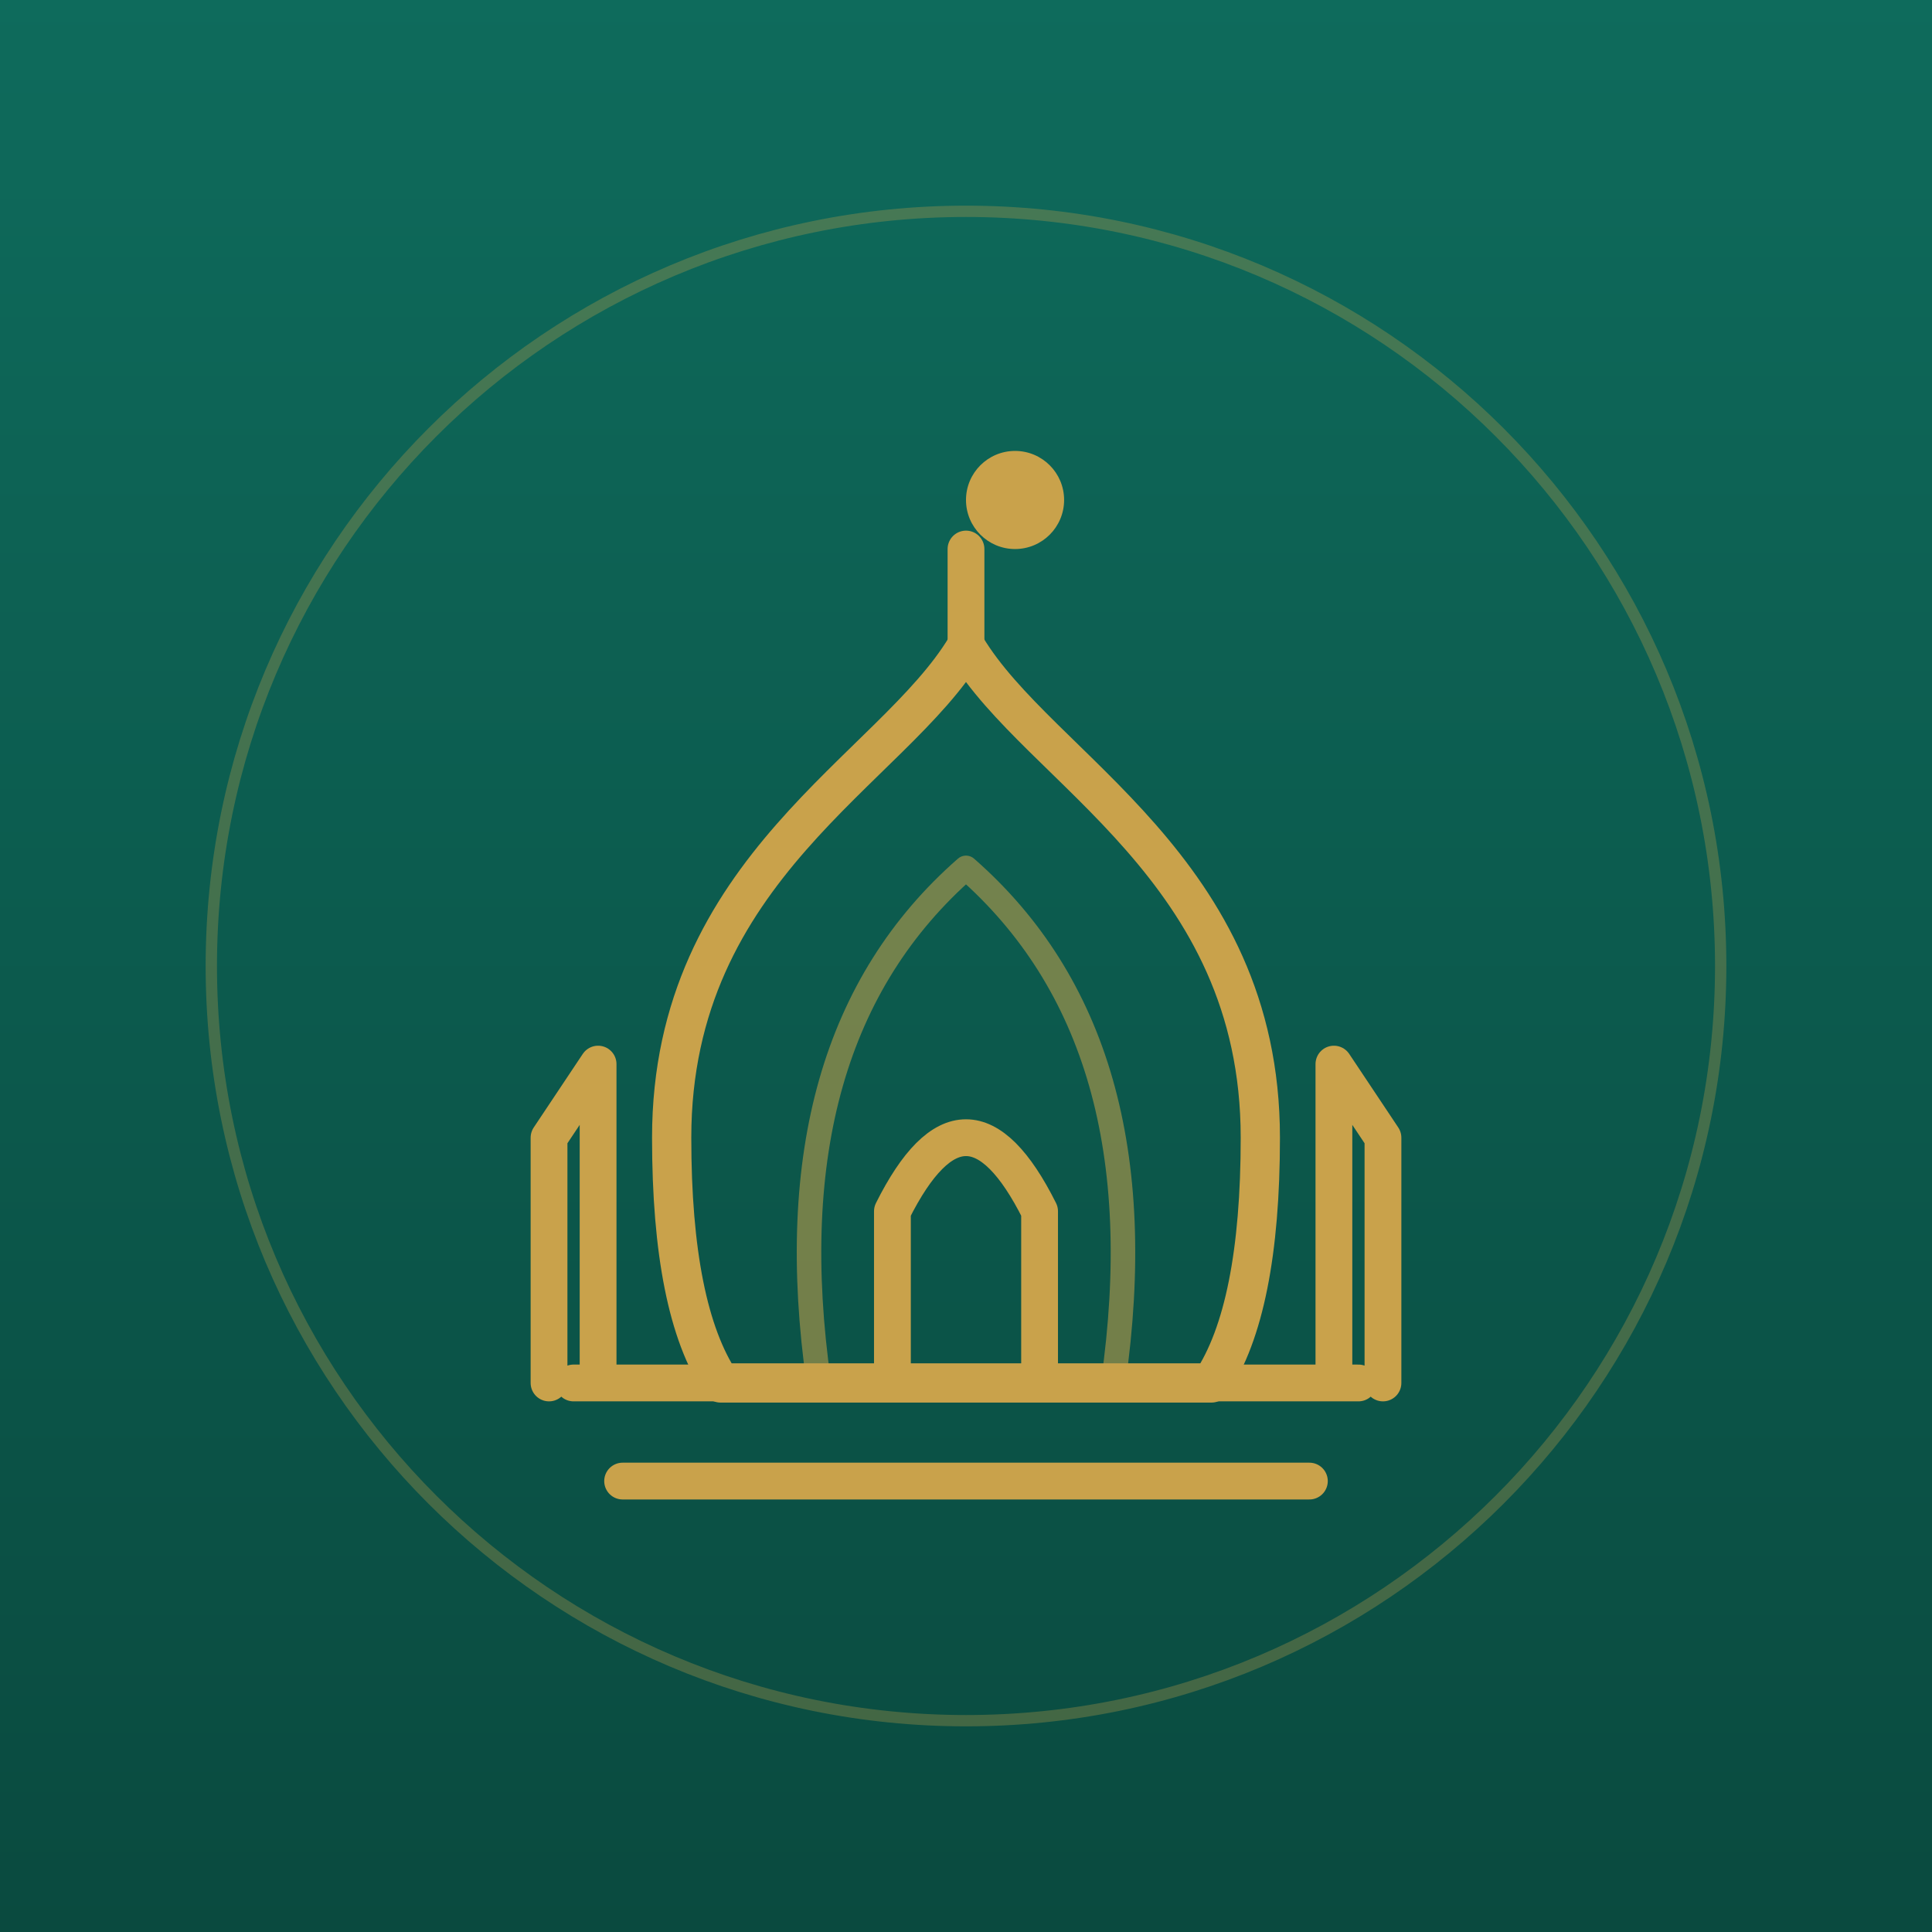
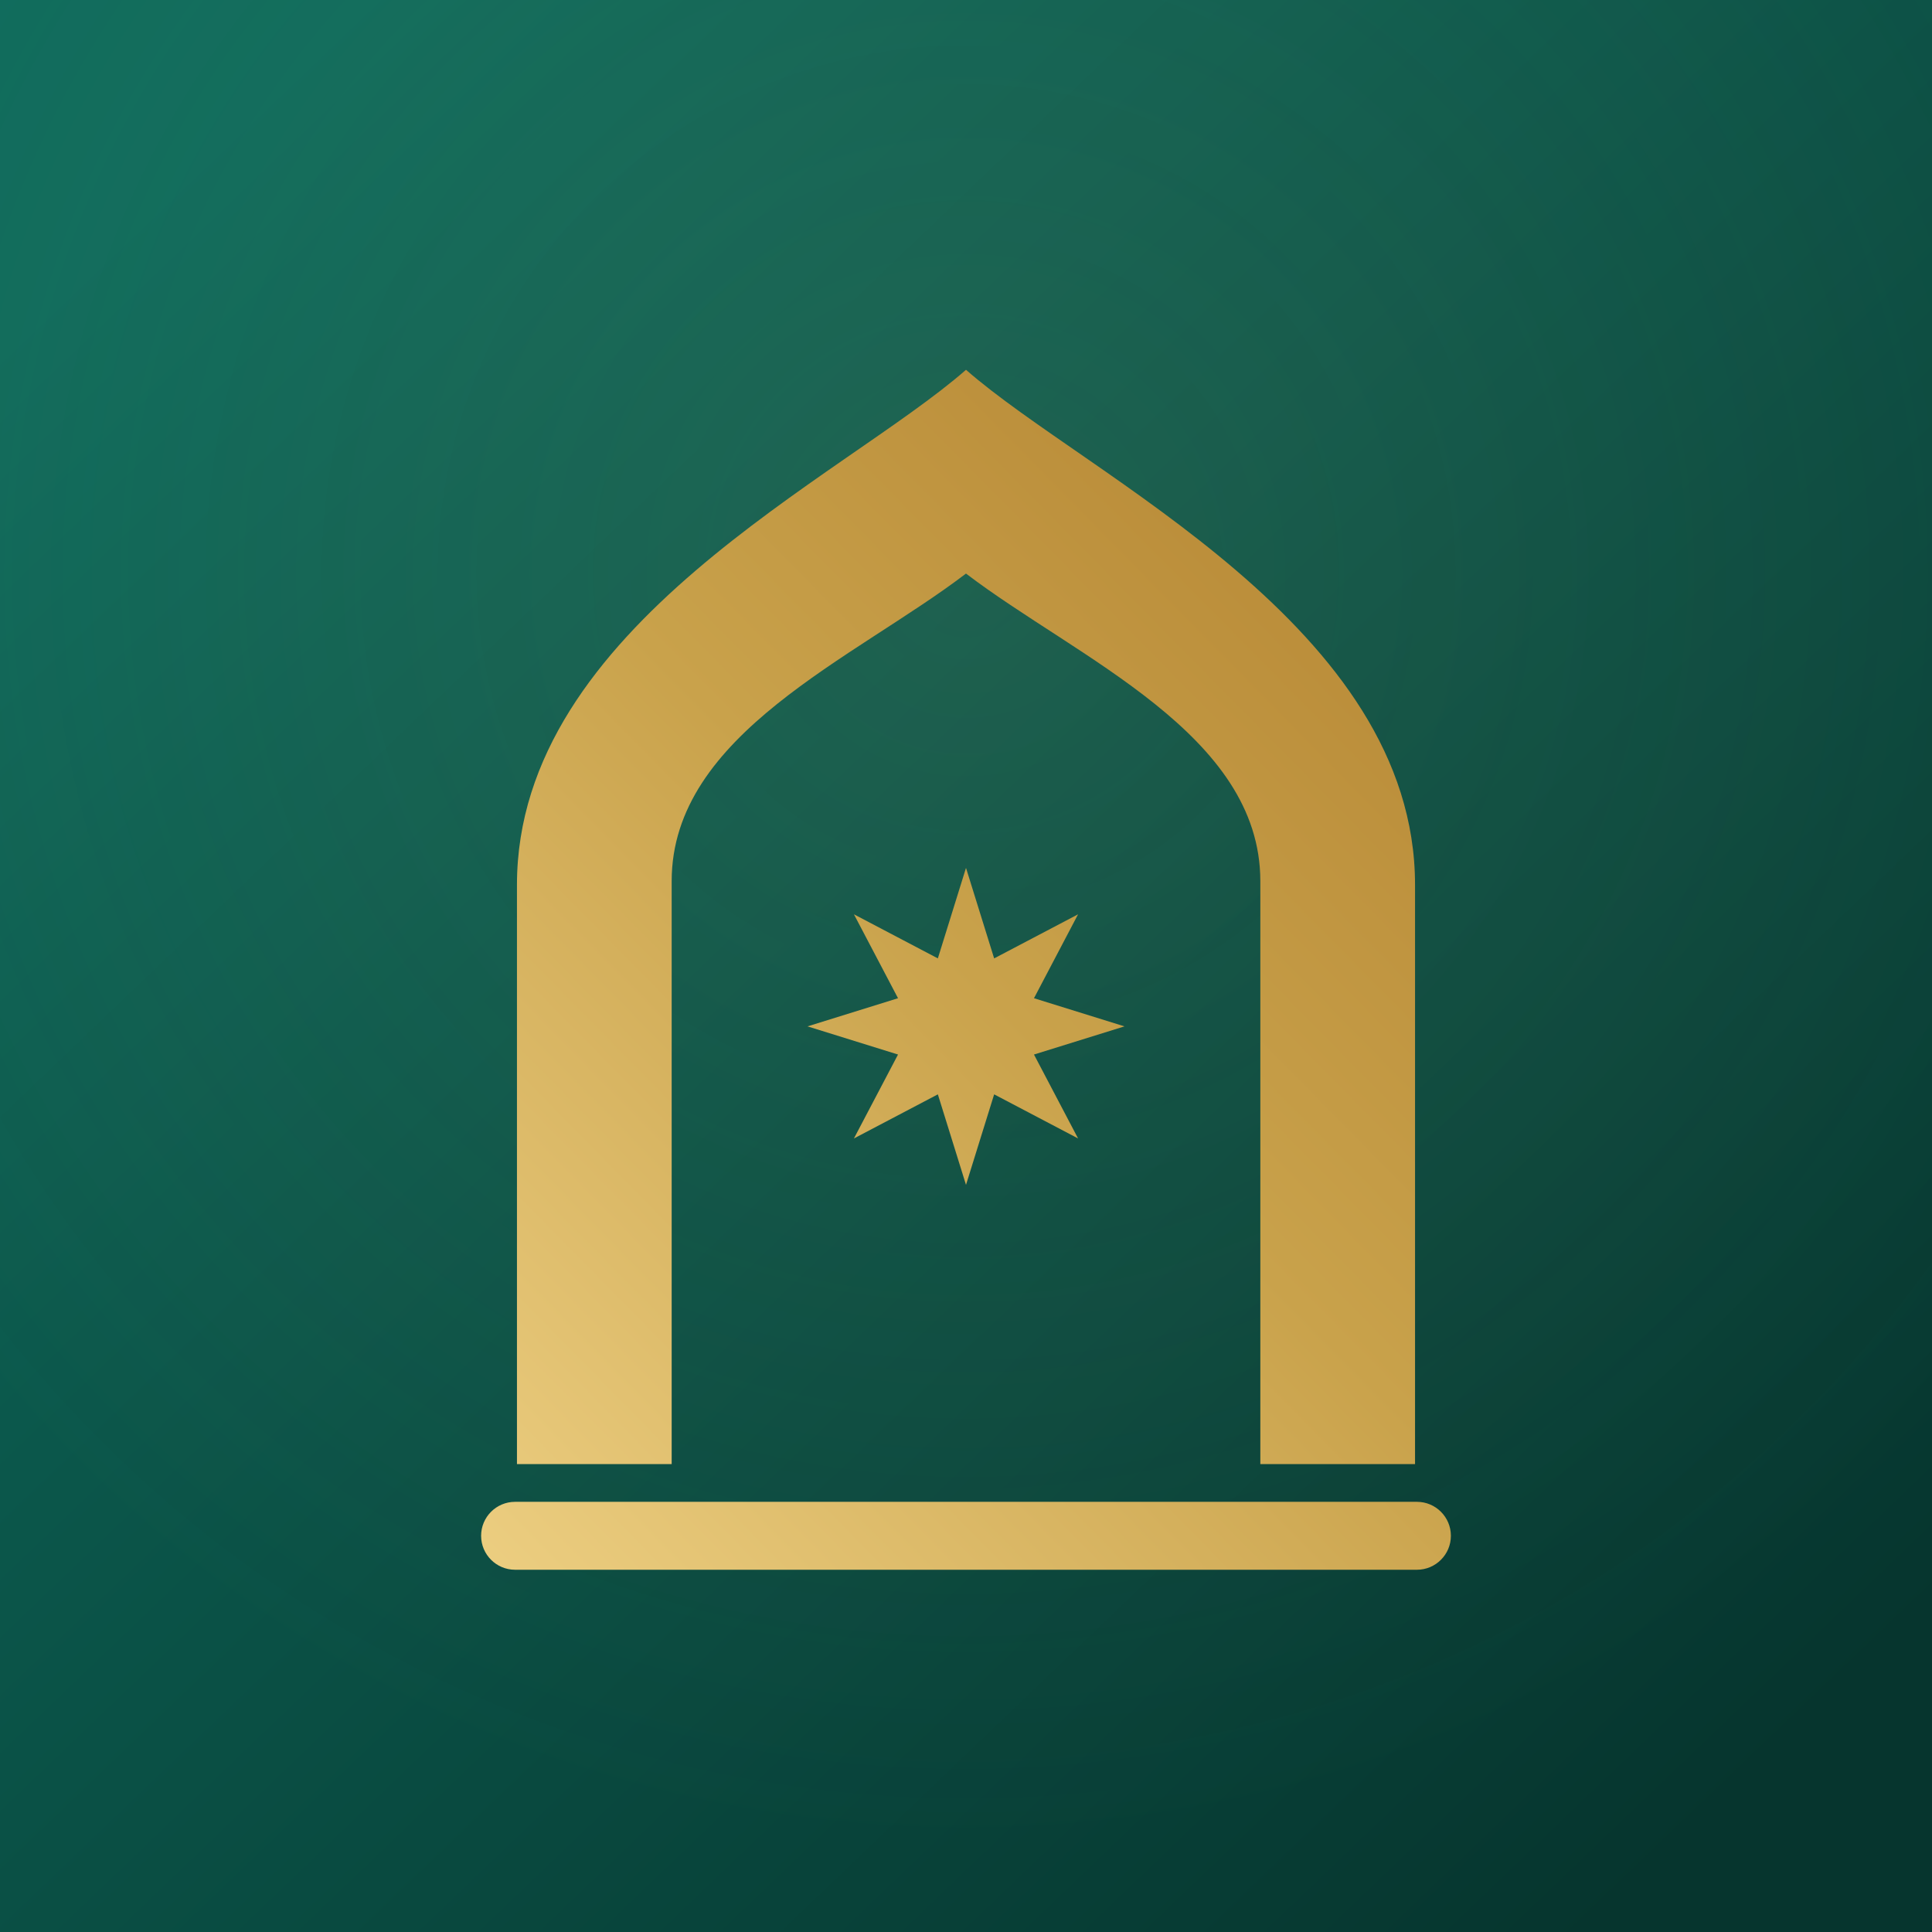
<svg xmlns="http://www.w3.org/2000/svg" width="1024" height="1024" viewBox="0 0 1024 1024">
  <defs>
-     <linearGradient id="bg" x1="0" y1="0" x2="0" y2="1">
-       <stop offset="0" stop-color="#0E6B5C" />
-       <stop offset="1" stop-color="#0A4A3F" />
+     <linearGradient id="bg" gradientUnits="userSpaceOnUse" x1="88" y1="94" x2="915" y2="958">
+       <stop stop-color="#0E6B5C" />
+       <stop offset="1" stop-color="#06352E" />
+     </linearGradient>
+     <radialGradient id="light" cx="512" cy="304" r="680" gradientUnits="userSpaceOnUse">
+       <stop stop-color="#9DA970" stop-opacity="0.13" />
+       <stop offset="1" stop-color="#9DA970" stop-opacity="0" />
+     </radialGradient>
+   </defs>
+   <rect width="1024" height="1024" fill="url(#bg)" />
+   <rect width="1024" height="1024" fill="url(#light)" />
+   <defs>
+     <linearGradient id="gold" gradientUnits="userSpaceOnUse" x1="180" y1="189" x2="840" y2="839">
+       <stop stop-color="#F1D488" />
+       <stop offset="0.5" stop-color="#C9A24B" />
+       <stop offset="1" stop-color="#B07E2D" />
    </linearGradient>
  </defs>
-   <rect width="1024" height="1024" fill="url(#bg)" />
-   <circle cx="512" cy="512" r="400" fill="none" stroke="#C9A24B" stroke-opacity="0.3" stroke-width="6" />
-   <g transform="translate(96 161) scale(13)">
-     <g fill="none" stroke="#C9A24B" stroke-linecap="round" stroke-linejoin="round">
-       <path stroke-width="1.6" d="M32 14 C29 19 20 23 20 34 Q20 41 22 44 L42 44 Q44 41 44 34 C44 23 35 19 32 14 Z" />
-       <path stroke-width="1" stroke-opacity="0.55" d="M26 44 Q24 30 32 23 Q40 30 38 44" />
-       <path stroke-width="1.5" d="M29 44 L29 37 Q32 31 35 37 L35 44 M16 44 L48 44 M18 48 L46 48 M15 44 L15 34 L17 31 L17 44 M49 44 L49 34 L47 31 L47 44 M32 14 L32 10" />
-     </g>
-     <circle cx="34" cy="8" r="2" fill="#C9A24B" />
+   <g transform="translate(0 1024) scale(1 -1)">
+     <path fill-rule="evenodd" d="M 274.00 248.00 L 274.00 555.00 C 274.00 692.00 447.00 771.00 512.00 828.00 C 577.00 771.00 750.00 692.00 750.00 555.00 L 750.00 248.00 Z M 356.00 248.00 L 356.00 557.00 C 356.00 635.00 453.00 675.00 512.00 720.00 C 571.00 675.00 668.00 635.00 668.00 557.00 L 668.00 248.00 Z M 512.00 564.00 L 497.08 516.03 L 452.60 539.40 L 475.97 494.92 L 428.00 480.00 L 475.97 465.08 L 452.60 420.60 L 497.08 443.97 L 512.00 396.00 L 526.92 443.97 L 571.40 420.60 L 548.03 465.08 L 596.00 480.00 L 548.03 494.92 L 571.40 539.40 L 526.92 516.03 Z M 769.00 210.00 L 769.00 210.00 C 769.00 219.94 760.94 228.00 751.00 228.00 L 273.00 228.00 C 263.06 228.00 255.00 219.94 255.00 210.00 L 255.00 210.00 C 255.00 200.06 263.06 192.00 273.00 192.00 L 751.00 192.00 C 760.94 192.00 769.00 200.06 769.00 210.00 Z" fill="url(#gold)" />
  </g>
</svg>
